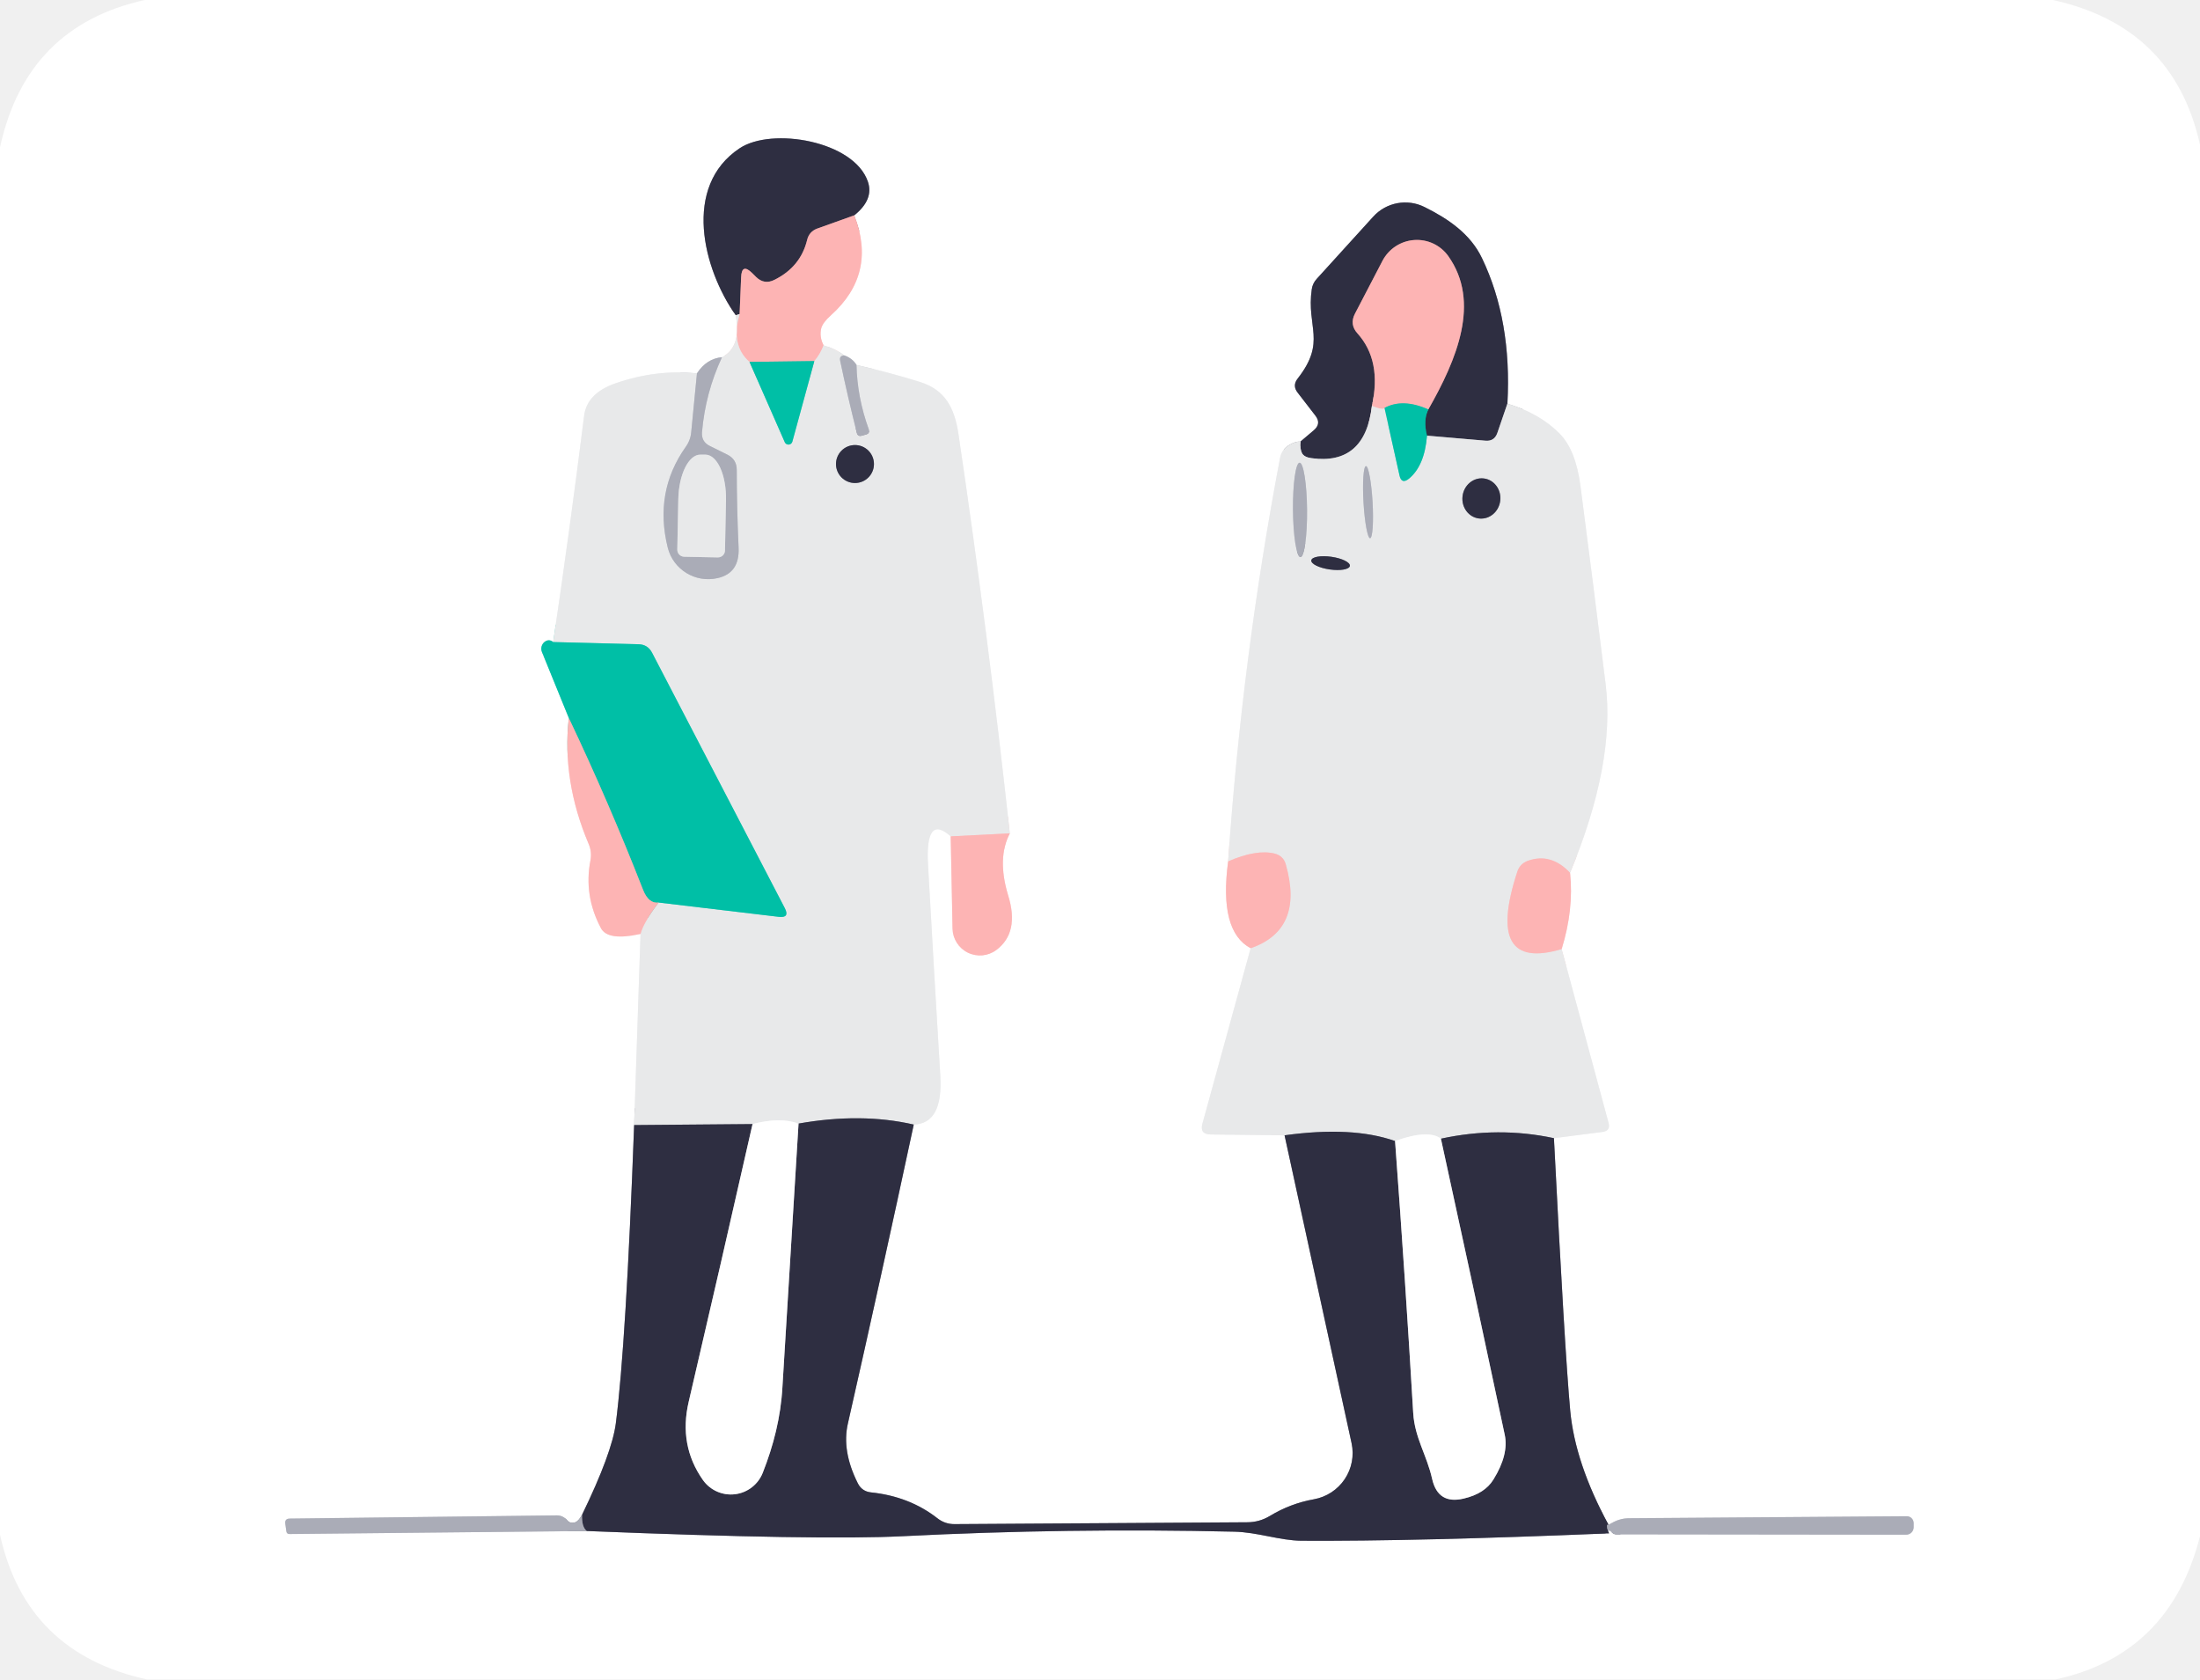
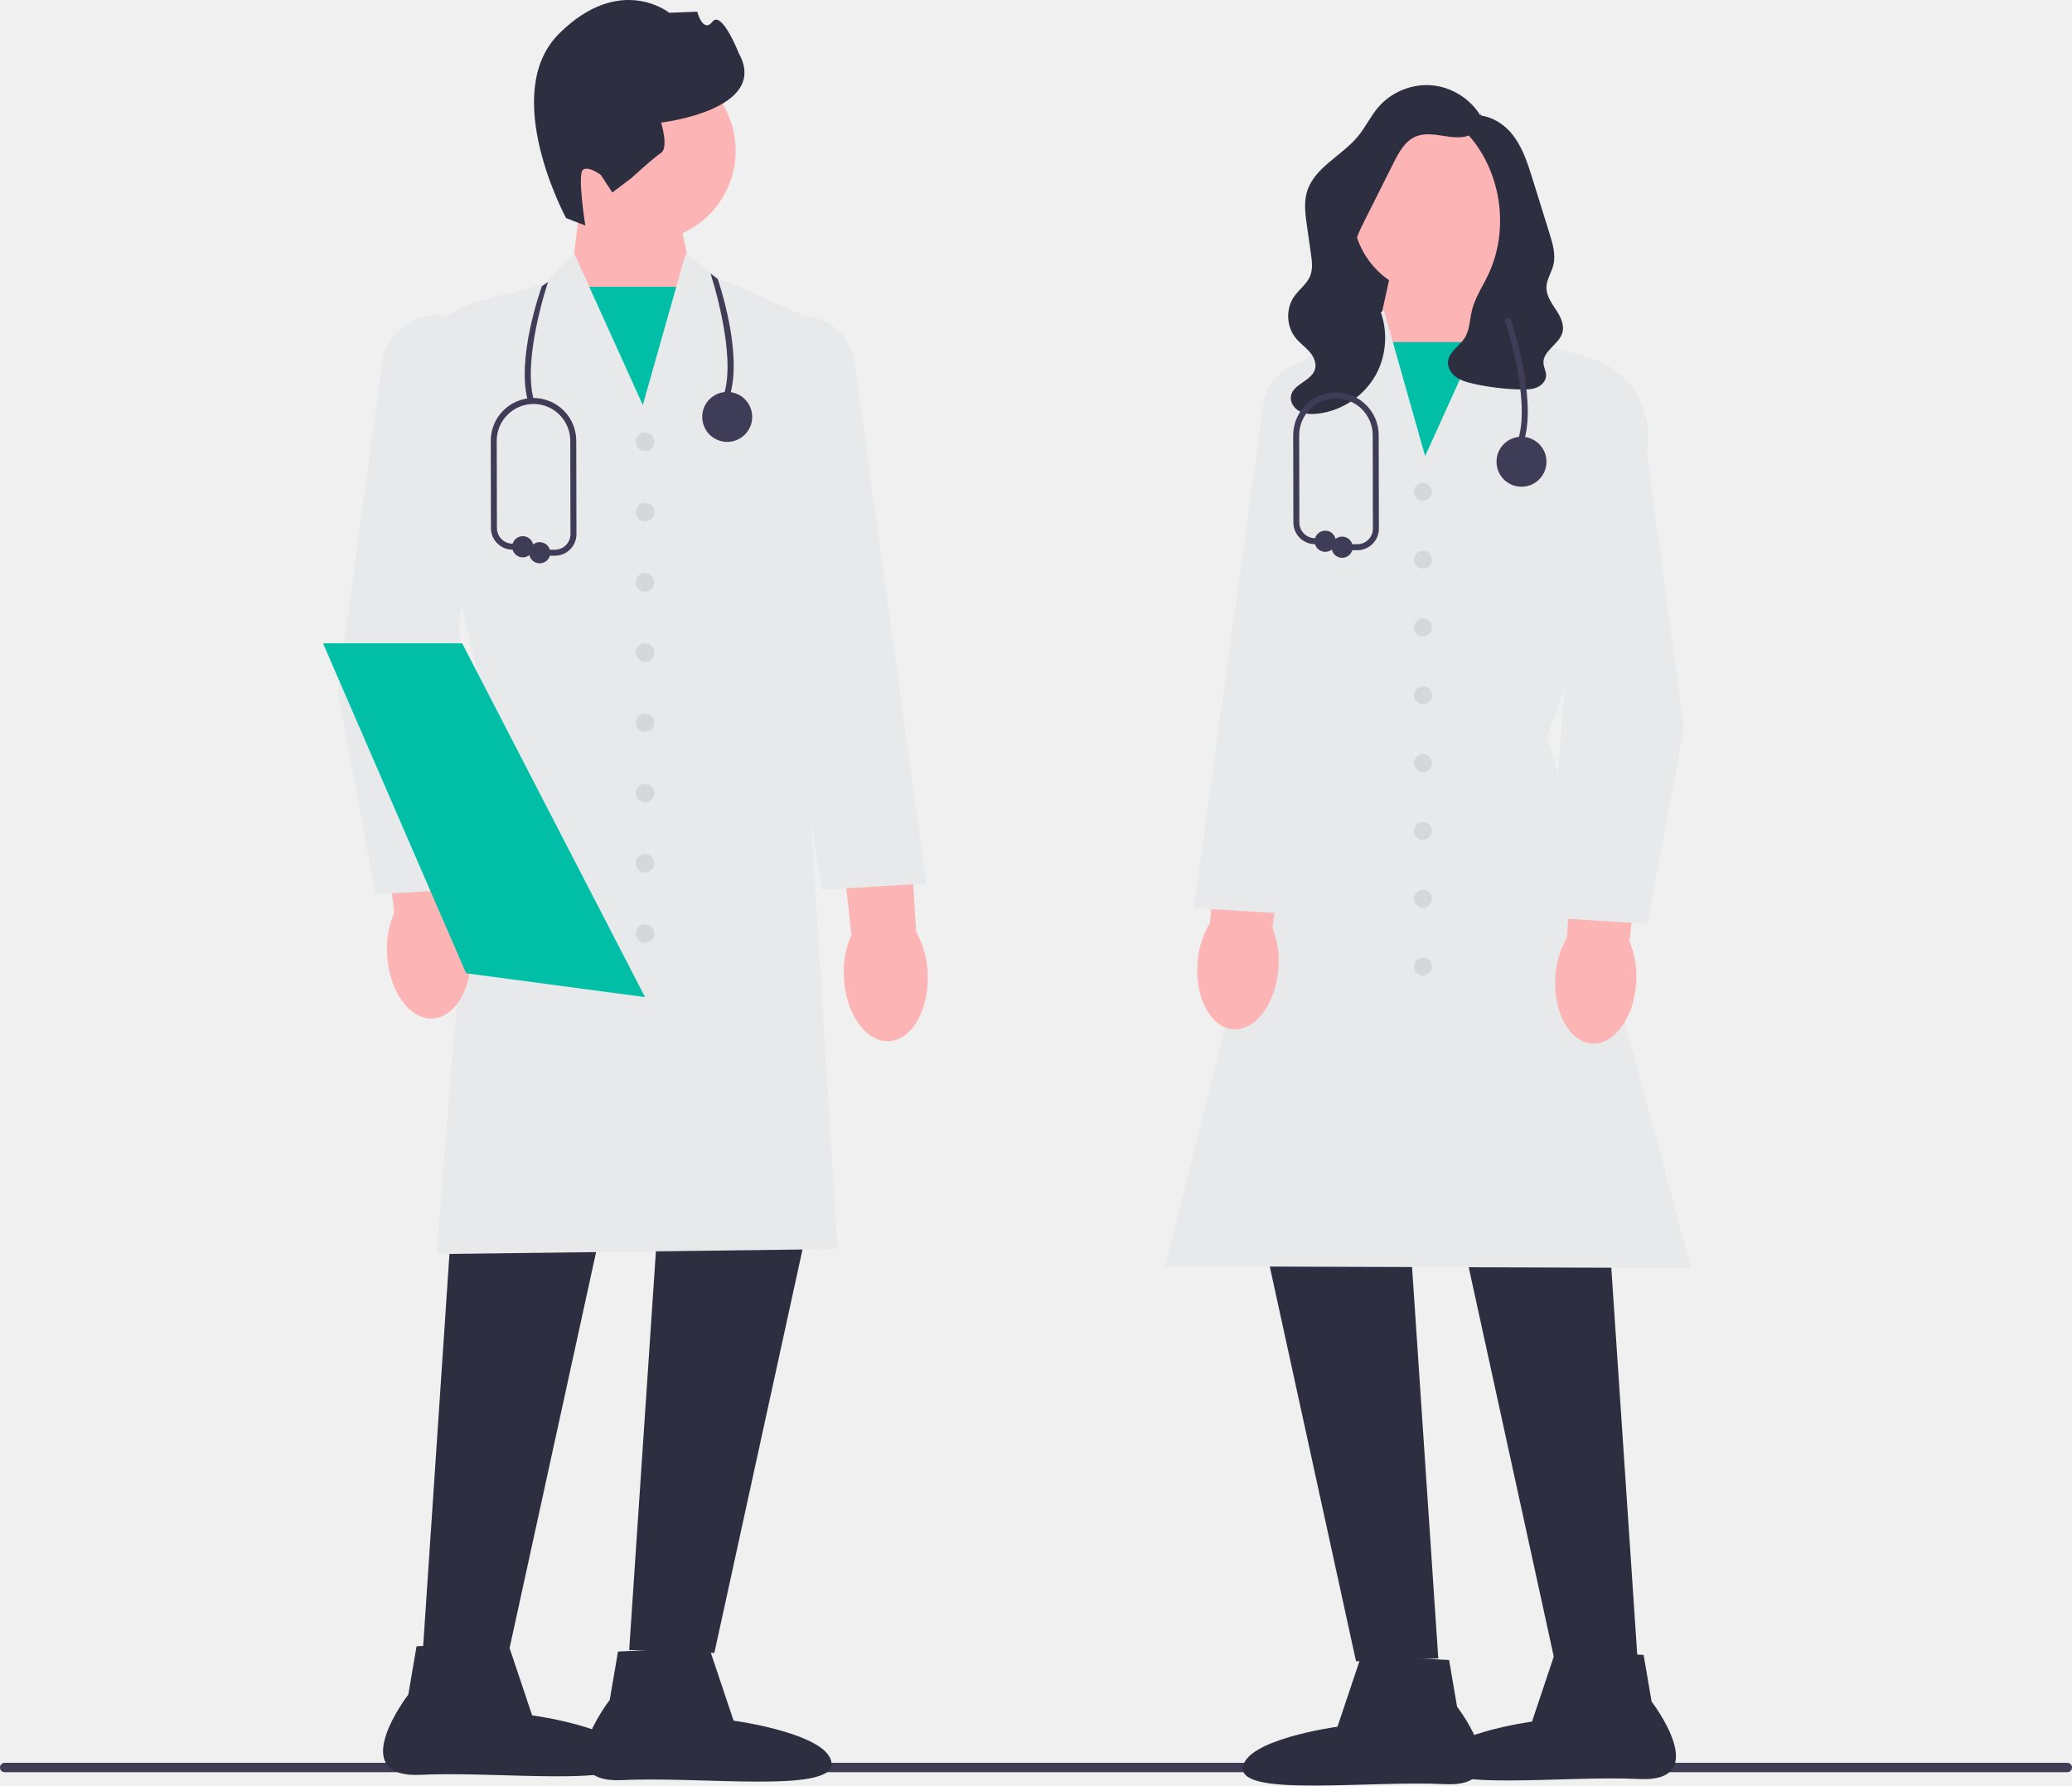
- <svg xmlns="http://www.w3.org/2000/svg" version="1.1" viewBox="0.00 0.00 131.00 100.00">
-   <g stroke-width="2.00" fill="none" stroke-linecap="butt">
-     <path stroke="#f4f4f5" vector-effect="non-scaling-stroke" d="   M 43.81 18.77   Q 44.17 20.66 42.99 21.27" />
-     <path stroke="#d5d6db" vector-effect="non-scaling-stroke" d="   M 42.99 21.27   Q 42.08 21.35 41.50 22.23" />
-     <path stroke="#f4f4f5" vector-effect="non-scaling-stroke" d="   M 41.50 22.23   Q 39.10 21.98 36.66 22.82   Q 34.95 23.41 34.78 24.76   Q 33.95 31.40 32.94 38.23" />
-     <path stroke="#80dfd3" vector-effect="non-scaling-stroke" d="   M 32.94 38.23   Q 32.70 38.03 32.44 38.21   A 0.52 0.52 0.0 0 0 32.27 38.82   L 33.87 42.75" />
-     <path stroke="#fedada" vector-effect="non-scaling-stroke" d="   M 33.87 42.75   Q 33.45 46.49 35.06 50.27   Q 35.25 50.73 35.16 51.22   Q 34.75 53.32 35.78 55.26   Q 36.19 56.04 38.14 55.61" />
-     <path stroke="#f4f4f5" vector-effect="non-scaling-stroke" d="   M 38.14 55.61   L 37.76 66.99" />
-     <path stroke="#9797a0" vector-effect="non-scaling-stroke" d="   M 37.76 66.99   Q 37.28 80.01 36.67 84.75   Q 36.44 86.52 34.66 90.19" />
-     <path stroke="#d5d6db" vector-effect="non-scaling-stroke" d="   M 34.66 90.19   Q 34.45 90.57 34.26 90.64   Q 33.96 90.75 33.76 90.51   Q 33.52 90.23 33.16 90.23   L 17.26 90.42   Q 16.94 90.42 16.99 90.74   L 17.05 91.17   Q 17.07 91.34 17.24 91.34   L 34.94 91.16" />
-     <path stroke="#9797a0" vector-effect="non-scaling-stroke" d="   M 34.94 91.16   Q 48.80 91.72 53.75 91.47   Q 63.61 90.97 73.49 91.20   C 74.88 91.23 76.21 91.73 77.50 91.74   Q 84.28 91.78 95.81 91.30" />
-     <path stroke="#d5d6db" vector-effect="non-scaling-stroke" d="   M 95.81 91.30   Q 95.73 90.98 96.00 91.26   Q 96.10 91.36 96.24 91.36   L 113.50 91.38   A 0.45 0.44 0.0 0 0 113.95 90.94   L 113.95 90.69   A 0.41 0.41 0.0 0 0 113.54 90.28   L 96.95 90.40   A 1.94 1.88 30.3 0 0 96.14 90.60   L 95.78 90.79" />
-     <path stroke="#9797a0" vector-effect="non-scaling-stroke" d="   M 95.78 90.79   Q 93.79 87.11 93.50 84.00   Q 93.17 80.41 92.53 67.77" />
-     <path stroke="#f4f4f5" vector-effect="non-scaling-stroke" d="   M 92.53 67.77   L 95.41 67.40   Q 95.92 67.34 95.78 66.85   L 92.99 56.51" />
-     <path stroke="#fedada" vector-effect="non-scaling-stroke" d="   M 92.99 56.51   Q 93.72 54.15 93.49 51.97" />
-     <path stroke="#f4f4f5" vector-effect="non-scaling-stroke" d="   M 93.49 51.97   Q 96.19 45.45 95.61 40.75   Q 94.88 34.84 94.11 28.94   Q 93.83 26.79 92.87 25.82   Q 91.70 24.63 89.76 24.03" />
-     <path stroke="#9797a0" vector-effect="non-scaling-stroke" d="   M 89.76 24.03   Q 90.03 19.09 88.25 15.38   C 87.56 13.92 86.22 13.02 84.83 12.33   A 2.57 2.57 0.0 0 0 81.77 12.90   L 78.40 16.61   A 1.14 1.14 0.0 0 0 78.11 17.22   C 77.78 19.49 79.00 20.33 77.27 22.54   Q 76.94 22.96 77.27 23.38   L 78.32 24.74   Q 78.70 25.22 78.23 25.62   L 77.45 26.28" />
-     <path stroke="#f4f4f5" vector-effect="non-scaling-stroke" d="   M 77.45 26.28   Q 77.10 26.29 76.76 26.50   Q 76.32 26.76 76.22 27.27   Q 73.96 39.18 73.13 51.29" />
-     <path stroke="#fedada" vector-effect="non-scaling-stroke" d="   M 73.13 51.29   Q 72.57 55.45 74.47 56.46" />
-     <path stroke="#f4f4f5" vector-effect="non-scaling-stroke" d="   M 74.47 56.46   L 71.60 66.90   Q 71.42 67.54 72.09 67.55   L 76.49 67.60" />
-     <path stroke="#9797a0" vector-effect="non-scaling-stroke" d="   M 76.49 67.60   L 80.48 85.93   A 2.80 2.79 -11.2 0 1 78.24 89.27   Q 76.84 89.52 75.62 90.26   Q 74.99 90.64 74.26 90.64   L 56.83 90.75   Q 56.27 90.75 55.83 90.41   Q 54.16 89.10 51.86 88.86   Q 51.32 88.80 51.08 88.32   Q 50.11 86.39 50.49 84.75   Q 52.41 76.29 54.41 66.96" />
-     <path stroke="#f4f4f5" vector-effect="non-scaling-stroke" d="   M 54.41 66.96   Q 56.17 66.90 55.99 64.03   Q 55.61 57.76 55.26 51.49   Q 55.09 48.44 56.61 49.80" />
-     <path stroke="#fedada" vector-effect="non-scaling-stroke" d="   M 56.61 49.80   L 56.72 55.30   A 1.63 1.63 0.0 0 0 59.32 56.57   Q 60.72 55.53 60.03 53.31   Q 59.36 51.10 60.13 49.62" />
-     <path stroke="#f4f4f5" vector-effect="non-scaling-stroke" d="   M 60.13 49.62   Q 58.84 37.77 57.07 25.83   C 56.83 24.26 56.27 23.21 54.77 22.74   Q 52.98 22.18 51.00 21.73" />
-     <path stroke="#d5d6db" vector-effect="non-scaling-stroke" d="   M 51.00 21.73   Q 50.76 21.33 50.27 21.16" />
-     <path stroke="#f4f4f5" vector-effect="non-scaling-stroke" d="   M 50.27 21.16   Q 49.75 20.77 49.04 20.56" />
-     <path stroke="#fedada" vector-effect="non-scaling-stroke" d="   M 49.04 20.56   Q 48.78 20.05 48.90 19.55   Q 48.99 19.21 49.47 18.78   Q 52.23 16.31 50.87 12.82" />
-     <path stroke="#9797a0" vector-effect="non-scaling-stroke" d="   M 50.87 12.82   Q 52.04 11.88 51.68 10.82   C 50.86 8.39 45.96 7.55 44.04 8.83   C 40.62 11.10 41.86 16.02 43.81 18.77" />
-     <path stroke="#96717b" vector-effect="non-scaling-stroke" d="   M 50.87 12.82   L 48.66 13.61   Q 48.18 13.79 48.06 14.29   Q 47.67 15.89 46.12 16.66   Q 45.51 16.97 45.02 16.49   L 44.79 16.26   Q 44.16 15.64 44.13 16.52   L 44.04 18.70" />
-     <path stroke="#8b8c96" vector-effect="non-scaling-stroke" d="   M 44.04 18.70   Q 43.93 18.73 43.81 18.77" />
-     <path stroke="#74d4c8" vector-effect="non-scaling-stroke" d="   M 44.63 21.55   L 46.73 26.33   A 0.24 0.24 0.0 0 0 47.18 26.30   L 48.49 21.50" />
-     <path stroke="#c9cbd1" vector-effect="non-scaling-stroke" d="   M 50.27 21.16   Q 49.96 21.18 50.03 21.49   Q 50.47 23.59 51.02 25.77   Q 51.08 26.01 51.32 25.94   L 51.57 25.87   Q 51.81 25.80 51.73 25.56   Q 51.04 23.65 51.00 21.73" />
-     <path stroke="#f3cfcf" vector-effect="non-scaling-stroke" d="   M 60.13 49.62   L 56.61 49.80" />
-     <path stroke="#8b8c96" vector-effect="non-scaling-stroke" d="   M 54.41 66.96   Q 51.28 66.24 47.55 66.90" />
-     <path stroke="#f4f4f5" vector-effect="non-scaling-stroke" d="   M 47.55 66.90   Q 46.44 66.50 44.81 66.93" />
-     <path stroke="#8b8c96" vector-effect="non-scaling-stroke" d="   M 44.81 66.93   L 37.76 66.99" />
-     <path stroke="#f3cfcf" vector-effect="non-scaling-stroke" d="   M 38.14 55.61   Q 38.31 54.93 39.22 53.74" />
-     <path stroke="#74d4c8" vector-effect="non-scaling-stroke" d="   M 39.22 53.74   L 46.37 54.59   Q 47.04 54.67 46.73 54.07   L 38.83 38.87   Q 38.57 38.37 38.02 38.36   L 32.94 38.23" />
-     <path stroke="#c9cbd1" vector-effect="non-scaling-stroke" d="   M 41.50 22.23   L 41.16 25.72   Q 41.12 26.21 40.83 26.61   Q 38.94 29.28 39.76 32.60   A 2.49 2.48 -13.6 0 0 42.74 34.42   Q 44.05 34.12 43.98 32.61   Q 43.87 30.19 43.87 27.98   Q 43.87 27.35 43.31 27.07   L 42.26 26.55   Q 41.76 26.30 41.80 25.74   Q 42.00 23.40 42.99 21.27" />
-     <path stroke="#f3cfcf" vector-effect="non-scaling-stroke" d="   M 49.04 20.56   Q 48.85 21.08 48.49 21.50" />
-     <path stroke="#7fbaad" vector-effect="non-scaling-stroke" d="   M 48.49 21.50   L 44.63 21.55" />
-     <path stroke="#f3cfcf" vector-effect="non-scaling-stroke" d="   M 44.63 21.55   Q 43.50 20.58 44.04 18.70" />
-     <path stroke="#7fbaad" vector-effect="non-scaling-stroke" d="   M 39.22 53.74   Q 38.62 53.82 38.29 52.98   Q 36.27 47.81 33.87 42.75" />
-     <path stroke="#9797a0" vector-effect="non-scaling-stroke" d="   M 83.07 67.94   Q 83.69 76.32 84.15 84.13   C 84.24 85.62 84.96 86.63 85.28 88.07   Q 85.63 89.59 87.15 89.23   Q 88.41 88.94 88.93 88.09   Q 89.85 86.60 89.60 85.43   Q 87.72 76.56 85.80 67.80" />
-     <path stroke="#6c6d7c" vector-effect="non-scaling-stroke" d="   M 95.78 90.79   Q 95.58 90.72 95.81 91.30" />
-     <path stroke="#6c6d7c" vector-effect="non-scaling-stroke" d="   M 34.94 91.16   Q 34.63 90.92 34.66 90.19" />
-     <path stroke="#9797a0" vector-effect="non-scaling-stroke" d="   M 44.81 66.93   Q 42.91 75.32 41.01 83.46   Q 40.40 86.06 41.86 88.13   A 2.04 2.04 0.0 0 0 45.42 87.69   C 46.06 86.07 46.49 84.38 46.59 82.59   Q 47.07 74.81 47.55 66.90" />
-     <path stroke="#f3cfcf" vector-effect="non-scaling-stroke" d="   M 93.49 51.97   Q 92.36 50.77 90.99 51.25   Q 90.51 51.42 90.35 51.90   Q 88.39 57.88 92.99 56.51" />
-     <path stroke="#8b8c96" vector-effect="non-scaling-stroke" d="   M 92.53 67.77   Q 89.22 67.06 85.80 67.80" />
-     <path stroke="#f4f4f5" vector-effect="non-scaling-stroke" d="   M 85.80 67.80   Q 85.05 67.23 83.07 67.94" />
-     <path stroke="#8b8c96" vector-effect="non-scaling-stroke" d="   M 83.07 67.94   Q 80.51 67.04 76.49 67.60" />
-     <path stroke="#f3cfcf" vector-effect="non-scaling-stroke" d="   M 74.47 56.46   Q 77.67 55.35 76.56 51.46   Q 76.42 50.97 75.92 50.83   Q 74.83 50.55 73.13 51.29" />
-     <path stroke="#74d4c8" vector-effect="non-scaling-stroke" d="   M 82.44 24.29   L 83.33 28.29   Q 83.45 28.87 83.91 28.49   Q 84.83 27.72 84.97 25.94" />
-     <path stroke="#8b8c96" vector-effect="non-scaling-stroke" d="   M 89.76 24.03   L 89.16 25.78   Q 88.98 26.29 88.45 26.24   L 84.97 25.94" />
-     <path stroke="#177774" vector-effect="non-scaling-stroke" d="   M 84.97 25.94   Q 84.74 25.01 85.05 24.38" />
-     <path stroke="#96717b" vector-effect="non-scaling-stroke" d="   M 85.05 24.38   C 86.75 21.40 88.18 17.99 86.24 15.25   A 2.31 2.30 -49.0 0 0 82.32 15.53   L 80.68 18.68   Q 80.35 19.32 80.83 19.85   Q 82.29 21.47 81.69 24.17" />
-     <path stroke="#8b8c96" vector-effect="non-scaling-stroke" d="   M 81.69 24.17   Q 81.28 27.72 78.07 27.28   Q 77.66 27.22 77.53 26.99   Q 77.39 26.72 77.45 26.28" />
-     <path stroke="#7fbaad" vector-effect="non-scaling-stroke" d="   M 85.05 24.38   Q 83.53 23.70 82.44 24.29" />
-     <path stroke="#f3cfcf" vector-effect="non-scaling-stroke" d="   M 82.44 24.29   Q 82.38 24.44 81.69 24.17" />
-     <path stroke="#8b8c96" vector-effect="non-scaling-stroke" d="   M 52.04 27.63   A 1.13 1.13 0.0 0 0 50.91 26.50   A 1.13 1.13 0.0 0 0 49.78 27.63   A 1.13 1.13 0.0 0 0 50.91 28.76   A 1.13 1.13 0.0 0 0 52.04 27.63" />
-     <path stroke="#c9cbd1" vector-effect="non-scaling-stroke" d="   M 40.74 33.15   L 42.74 33.19   A 0.42 0.42 0.0 0 0 43.17 32.78   L 43.23 29.78   A 2.68 1.27 -88.9 0 0 42.01 27.07   L 41.71 27.07   A 2.68 1.27 -88.9 0 0 40.39 29.72   L 40.33 32.72   A 0.42 0.42 0.0 0 0 40.74 33.15" />
-     <path stroke="#c9cbd1" vector-effect="non-scaling-stroke" d="   M 77.434 33.17   A 2.81 0.42 89.5 0 0 77.83 30.356   A 2.81 0.42 89.5 0 0 77.385 27.55   A 2.81 0.42 89.5 0 0 76.99 30.364   A 2.81 0.42 89.5 0 0 77.434 33.17" />
-     <path stroke="#c9cbd1" vector-effect="non-scaling-stroke" d="   M 81.584 32.046   A 2.15 0.27 86.7 0 0 81.73 29.884   A 2.15 0.27 86.7 0 0 81.336 27.754   A 2.15 0.27 86.7 0 0 81.19 29.916   A 2.15 0.27 86.7 0 0 81.584 32.046" />
-     <path stroke="#8b8c96" vector-effect="non-scaling-stroke" d="   M 88.072 30.872   A 1.20 1.13 96.6 0 0 89.332 29.81   A 1.20 1.13 96.6 0 0 88.348 28.488   A 1.20 1.13 96.6 0 0 87.088 29.55   A 1.20 1.13 96.6 0 0 88.072 30.872" />
-     <path stroke="#8b8c96" vector-effect="non-scaling-stroke" d="   M 80.378 33.695   A 1.16 0.38 8.2 0 0 79.284 33.154   A 1.16 0.38 8.2 0 0 78.082 33.365   A 1.16 0.38 8.2 0 0 79.176 33.906   A 1.16 0.38 8.2 0 0 80.378 33.695" />
+ <svg xmlns="http://www.w3.org/2000/svg" width="692.68" height="596.951" viewBox="0 0 692.68 596.951">
+   <path d="m0,590.905c0,.871.7,1.571,1.571,1.571h689.538c.871,0,1.571-.7,1.571-1.571,0-.871-.7-1.571-1.571-1.571H1.571c-.871,0-1.571.7-1.571,1.571Z" fill="#3f3c57" />
+   <g>
+     <polygon points="224.976 63.441 232.475 97.658 216.525 145.285 190.829 94.114 194.394 64.427 224.976 63.441" fill="#fdb4b4" />
+     <rect x="189.5" y="95.886" width="44.368" height="53.608" fill="#00bfa6" />
+     <circle cx="215.623" cy="50.376" r="30.3" fill="#fdb4b4" />
+     <path d="m189.248,72.908s-22.586-41.712-2.222-61.786c20.364-20.073,36.711-6.846,36.711-6.846l9.335-.377s1.947,7.346,5.086,3.369,8.812,10.506,8.812,10.506c10.529,18.962-25.971,23.21-25.971,23.21,0,0,2.636,8.396-.043,10.154s-9.837,8.373-9.837,8.373l-6.407,4.839-3.807-5.801s-3.977-3.139-5.986-1.821.755,18.67.755,18.67l-6.426-2.49 0-0s0,0,0,0Z" fill="#2e2e41" />
+     <polygon points="152.898 379.779 141.314 552.583 169.792 553.548 207.442 381.227 152.898 379.779" fill="#2e2e41" />
+     <polygon points="221.923 378.814 210.339 551.617 238.817 552.583 276.467 380.262 221.923 378.814" fill="#2e2e41" />
+     <path d="m145.922,419.26l15.161-188.208-23.25-98.004c-2.004-14.568,7.175-28.353,21.342-32.112l22.75-6.036,10.069-10.07,22.903,50.578,14.304-50.54,11.156,8.113,33.086,14.597-.015.342-5.307,118.388,11.847,191.274-.525.007-133.521,1.669v-0Z" fill="#e8e9ea" />
+     <path d="m236.989,550.619l8.246,24.617s32.261,4.386,32.763,14.374-43.844,4.206-69.811,5.511-4.352-26.815-4.352-26.815l2.767-16.159,30.387-1.527h0v-0Z" fill="#2e2e41" />
+     <path d="m169.646,548.847l8.246,24.617s32.261,4.386,32.763,14.374-43.844,4.206-69.811,5.511-4.352-26.815-4.352-26.815l2.767-16.159,30.387-1.527h-0Z" fill="#2e2e41" />
+     <path id="uuid-2a99fb06-c611-4846-a9cf-67468c4aeefc-500" d="m129.415,319.305c-.35-4.854.468-9.72,2.386-14.193l-6.154-50.486,24.108-2.226,3.646,51.452c2.423,4.218,3.8,8.956,4.017,13.816.709,12.156-4.985,22.373-12.719,22.824s-14.577-9.034-15.284-21.186h0l-0-0.0 0-0Z" fill="#fdb4b4" />
+     <path id="uuid-a83e19fb-8297-4073-aac4-48fd1880d45d-501" d="m282.111,326.715c-.297-4.857.574-9.715,2.54-14.166l-5.604-50.55,24.131-1.963,3.085,51.488c2.377,4.245,3.702,8.997,3.866,13.859.576,12.164-5.229,22.317-12.967,22.684s-14.478-9.193-15.052-21.352h0l-0-0v-0Z" fill="#fdb4b4" />
+     <path d="m125.547,299.058l-.082-.436-12.564-67.415,14.846-109.777c1.325-9.801,10.076-16.861,19.945-16.072,5.154.413,9.778,2.857,13.021,6.884,3.243,4.027,4.646,9.066,3.951,14.189l-11.174,82.332,7.035,88.062s-34.979,2.233-34.979,2.233Z" fill="#e8e9ea" />
+     <path d="m274.665,297.476l-25.261-168.621c-1.313-4.944-.544-10.119,2.175-14.516s7.006-7.395,12.069-8.442c9.687-2.003,19.252,3.918,21.781,13.479l24.268,175.983-35.032,2.118v-0Z" fill="#e8e9ea" />
+     <circle cx="215.639" cy="147.722" r="3.101" fill="#d6d7d8" />
+     <circle cx="215.639" cy="171.203" r="3.101" fill="#d6d7d8" />
+     <circle cx="215.639" cy="194.684" r="3.101" fill="#d6d7d8" />
+     <circle cx="215.639" cy="218.165" r="3.101" fill="#d6d7d8" />
+     <circle cx="215.639" cy="241.647" r="3.101" fill="#d6d7d8" />
+     <circle cx="215.639" cy="265.128" r="3.101" fill="#d6d7d8" />
+     <circle cx="215.639" cy="288.609" r="3.101" fill="#d6d7d8" />
+     <circle cx="215.639" cy="312.09" r="3.101" fill="#d6d7d8" />
+     <polygon points="215.643 333.356 156.963 325.536 155.833 325.386 125.843 256.236 107.983 215.066 154.503 215.066 215.643 333.356" fill="#00bfa6" />
  </g>
-   <path fill="#ffffff" d="   M 8.62 0.00   L 122.24 0.00   Q 129.44 1.59 131.00 8.62   L 131.00 91.47   Q 129.20 98.53 122.39 100.00   L 8.76 100.00   Q 1.55 98.42 0.00 91.38   L 0.00 8.77   Q 1.57 1.56 8.62 0.00   Z   M 43.81 18.77   Q 44.17 20.66 42.99 21.27   Q 42.08 21.35 41.50 22.23   Q 39.10 21.98 36.66 22.82   Q 34.95 23.41 34.78 24.76   Q 33.95 31.40 32.94 38.23   Q 32.70 38.03 32.44 38.21   A 0.52 0.52 0.0 0 0 32.27 38.82   L 33.87 42.75   Q 33.45 46.49 35.06 50.27   Q 35.25 50.73 35.16 51.22   Q 34.75 53.32 35.78 55.26   Q 36.19 56.04 38.14 55.61   L 37.76 66.99   Q 37.28 80.01 36.67 84.75   Q 36.44 86.52 34.66 90.19   Q 34.45 90.57 34.26 90.64   Q 33.96 90.75 33.76 90.51   Q 33.52 90.23 33.16 90.23   L 17.26 90.42   Q 16.94 90.42 16.99 90.74   L 17.05 91.17   Q 17.07 91.34 17.24 91.34   L 34.94 91.16   Q 48.80 91.72 53.75 91.47   Q 63.61 90.97 73.49 91.20   C 74.88 91.23 76.21 91.73 77.50 91.74   Q 84.28 91.78 95.81 91.30   Q 95.73 90.98 96.00 91.26   Q 96.10 91.36 96.24 91.36   L 113.50 91.38   A 0.45 0.44 0.0 0 0 113.95 90.94   L 113.95 90.69   A 0.41 0.41 0.0 0 0 113.54 90.28   L 96.95 90.40   A 1.94 1.88 30.3 0 0 96.14 90.60   L 95.78 90.79   Q 93.79 87.11 93.50 84.00   Q 93.17 80.41 92.53 67.77   L 95.41 67.40   Q 95.92 67.34 95.78 66.85   L 92.99 56.51   Q 93.72 54.15 93.49 51.97   Q 96.19 45.45 95.61 40.75   Q 94.88 34.84 94.11 28.94   Q 93.83 26.79 92.87 25.82   Q 91.70 24.63 89.76 24.03   Q 90.03 19.09 88.25 15.38   C 87.56 13.92 86.22 13.02 84.83 12.33   A 2.57 2.57 0.0 0 0 81.77 12.90   L 78.40 16.61   A 1.14 1.14 0.0 0 0 78.11 17.22   C 77.78 19.49 79.00 20.33 77.27 22.54   Q 76.94 22.96 77.27 23.38   L 78.32 24.74   Q 78.70 25.22 78.23 25.62   L 77.45 26.28   Q 77.10 26.29 76.76 26.50   Q 76.32 26.76 76.22 27.27   Q 73.96 39.18 73.13 51.29   Q 72.57 55.45 74.47 56.46   L 71.60 66.90   Q 71.42 67.54 72.09 67.55   L 76.49 67.60   L 80.48 85.93   A 2.80 2.79 -11.2 0 1 78.24 89.27   Q 76.84 89.52 75.62 90.26   Q 74.99 90.64 74.26 90.64   L 56.83 90.75   Q 56.27 90.75 55.83 90.41   Q 54.16 89.10 51.86 88.86   Q 51.32 88.80 51.08 88.32   Q 50.11 86.39 50.49 84.75   Q 52.41 76.29 54.41 66.96   Q 56.17 66.90 55.99 64.03   Q 55.61 57.76 55.26 51.49   Q 55.09 48.44 56.61 49.80   L 56.72 55.30   A 1.63 1.63 0.0 0 0 59.32 56.57   Q 60.72 55.53 60.03 53.31   Q 59.36 51.10 60.13 49.62   Q 58.84 37.77 57.07 25.83   C 56.83 24.26 56.27 23.21 54.77 22.74   Q 52.98 22.18 51.00 21.73   Q 50.76 21.33 50.27 21.16   Q 49.75 20.77 49.04 20.56   Q 48.78 20.05 48.90 19.55   Q 48.99 19.21 49.47 18.78   Q 52.23 16.31 50.87 12.82   Q 52.04 11.88 51.68 10.82   C 50.86 8.39 45.96 7.55 44.04 8.83   C 40.62 11.10 41.86 16.02 43.81 18.77   Z" />
-   <path fill="#2e2e41" d="   M 50.87 12.82   L 48.66 13.61   Q 48.18 13.79 48.06 14.29   Q 47.67 15.89 46.12 16.66   Q 45.51 16.97 45.02 16.49   L 44.79 16.26   Q 44.16 15.64 44.13 16.52   L 44.04 18.70   Q 43.93 18.73 43.81 18.77   C 41.86 16.02 40.62 11.10 44.04 8.83   C 45.96 7.55 50.86 8.39 51.68 10.82   Q 52.04 11.88 50.87 12.82   Z" />
-   <path fill="#2e2e41" d="   M 89.76 24.03   L 89.16 25.78   Q 88.98 26.29 88.45 26.24   L 84.97 25.94   Q 84.74 25.01 85.05 24.38   C 86.75 21.40 88.18 17.99 86.24 15.25   A 2.31 2.30 -49.0 0 0 82.32 15.53   L 80.68 18.68   Q 80.35 19.32 80.83 19.85   Q 82.29 21.47 81.69 24.17   Q 81.28 27.72 78.07 27.28   Q 77.66 27.22 77.53 26.99   Q 77.39 26.72 77.45 26.28   L 78.23 25.62   Q 78.70 25.22 78.32 24.74   L 77.27 23.38   Q 76.94 22.96 77.27 22.54   C 79.00 20.33 77.78 19.49 78.11 17.22   A 1.14 1.14 0.0 0 1 78.40 16.61   L 81.77 12.90   A 2.57 2.57 0.0 0 1 84.83 12.33   C 86.22 13.02 87.56 13.92 88.25 15.38   Q 90.03 19.09 89.76 24.03   Z" />
-   <path fill="#fdb4b4" d="   M 50.87 12.82   Q 52.23 16.31 49.47 18.78   Q 48.99 19.21 48.90 19.55   Q 48.78 20.05 49.04 20.56   Q 48.85 21.08 48.49 21.50   L 44.63 21.55   Q 43.50 20.58 44.04 18.70   L 44.13 16.52   Q 44.16 15.64 44.79 16.26   L 45.02 16.49   Q 45.51 16.97 46.12 16.66   Q 47.67 15.89 48.06 14.29   Q 48.18 13.79 48.66 13.61   L 50.87 12.82   Z" />
-   <path fill="#fdb4b4" d="   M 85.05 24.38   Q 83.53 23.70 82.44 24.29   Q 82.38 24.44 81.69 24.17   Q 82.29 21.47 80.83 19.85   Q 80.35 19.32 80.68 18.68   L 82.32 15.53   A 2.31 2.30 -49.0 0 1 86.24 15.25   C 88.18 17.99 86.75 21.40 85.05 24.38   Z" />
-   <path fill="#e8e9ea" d="   M 43.81 18.77   Q 43.93 18.73 44.04 18.70   Q 43.50 20.58 44.63 21.55   L 46.73 26.33   A 0.24 0.24 0.0 0 0 47.18 26.30   L 48.49 21.50   Q 48.85 21.08 49.04 20.56   Q 49.75 20.77 50.27 21.16   Q 49.96 21.18 50.03 21.49   Q 50.47 23.59 51.02 25.77   Q 51.08 26.01 51.32 25.94   L 51.57 25.87   Q 51.81 25.80 51.73 25.56   Q 51.04 23.65 51.00 21.73   Q 52.98 22.18 54.77 22.74   C 56.27 23.21 56.83 24.26 57.07 25.83   Q 58.84 37.77 60.13 49.62   L 56.61 49.80   Q 55.09 48.44 55.26 51.49   Q 55.61 57.76 55.99 64.03   Q 56.17 66.90 54.41 66.96   Q 51.28 66.24 47.55 66.90   Q 46.44 66.50 44.81 66.93   L 37.76 66.99   L 38.14 55.61   Q 38.31 54.93 39.22 53.74   L 46.37 54.59   Q 47.04 54.67 46.73 54.07   L 38.83 38.87   Q 38.57 38.37 38.02 38.36   L 32.94 38.23   Q 33.95 31.40 34.78 24.76   Q 34.95 23.41 36.66 22.82   Q 39.10 21.98 41.50 22.23   L 41.16 25.72   Q 41.12 26.21 40.83 26.61   Q 38.94 29.28 39.76 32.60   A 2.49 2.48 -13.6 0 0 42.74 34.42   Q 44.05 34.12 43.98 32.61   Q 43.87 30.19 43.87 27.98   Q 43.87 27.35 43.31 27.07   L 42.26 26.55   Q 41.76 26.30 41.80 25.74   Q 42.00 23.40 42.99 21.27   Q 44.17 20.66 43.81 18.77   Z   M 52.04 27.63   A 1.13 1.13 0.0 0 0 50.91 26.50   A 1.13 1.13 0.0 0 0 49.78 27.63   A 1.13 1.13 0.0 0 0 50.91 28.76   A 1.13 1.13 0.0 0 0 52.04 27.63   Z" />
-   <path fill="#aaacb7" d="   M 42.99 21.27   Q 42.00 23.40 41.80 25.74   Q 41.76 26.30 42.26 26.55   L 43.31 27.07   Q 43.87 27.35 43.87 27.98   Q 43.87 30.19 43.98 32.61   Q 44.05 34.12 42.74 34.42   A 2.49 2.48 -13.6 0 1 39.76 32.60   Q 38.94 29.28 40.83 26.61   Q 41.12 26.21 41.16 25.72   L 41.50 22.23   Q 42.08 21.35 42.99 21.27   Z   M 40.74 33.15   L 42.74 33.19   A 0.42 0.42 0.0 0 0 43.17 32.78   L 43.23 29.78   A 2.68 1.27 -88.9 0 0 42.01 27.07   L 41.71 27.07   A 2.68 1.27 -88.9 0 0 40.39 29.72   L 40.33 32.72   A 0.42 0.42 0.0 0 0 40.74 33.15   Z" />
-   <path fill="#aaacb7" d="   M 50.27 21.16   Q 50.76 21.33 51.00 21.73   Q 51.04 23.65 51.73 25.56   Q 51.81 25.80 51.57 25.87   L 51.32 25.94   Q 51.08 26.01 51.02 25.77   Q 50.47 23.59 50.03 21.49   Q 49.96 21.18 50.27 21.16   Z" />
-   <path fill="#00bfa6" d="   M 44.63 21.55   L 48.49 21.50   L 47.18 26.30   A 0.24 0.24 0.0 0 1 46.73 26.33   L 44.63 21.55   Z" />
-   <path fill="#e8e9ea" d="   M 89.76 24.03   Q 91.70 24.63 92.87 25.82   Q 93.83 26.79 94.11 28.94   Q 94.88 34.84 95.61 40.75   Q 96.19 45.45 93.49 51.97   Q 92.36 50.77 90.99 51.25   Q 90.51 51.42 90.35 51.90   Q 88.39 57.88 92.99 56.51   L 95.78 66.85   Q 95.92 67.34 95.41 67.40   L 92.53 67.77   Q 89.22 67.06 85.80 67.80   Q 85.05 67.23 83.07 67.94   Q 80.51 67.04 76.49 67.60   L 72.09 67.55   Q 71.42 67.54 71.60 66.90   L 74.47 56.46   Q 77.67 55.35 76.56 51.46   Q 76.42 50.97 75.92 50.83   Q 74.83 50.55 73.13 51.29   Q 73.96 39.18 76.22 27.27   Q 76.32 26.76 76.76 26.50   Q 77.10 26.29 77.45 26.28   Q 77.39 26.72 77.53 26.99   Q 77.66 27.22 78.07 27.28   Q 81.28 27.72 81.69 24.17   Q 82.38 24.44 82.44 24.29   L 83.33 28.29   Q 83.45 28.87 83.91 28.49   Q 84.83 27.72 84.97 25.94   L 88.45 26.24   Q 88.98 26.29 89.16 25.78   L 89.76 24.03   Z   M 77.434 33.17   A 2.81 0.42 89.5 0 0 77.83 30.356   A 2.81 0.42 89.5 0 0 77.385 27.55   A 2.81 0.42 89.5 0 0 76.99 30.364   A 2.81 0.42 89.5 0 0 77.434 33.17   Z   M 81.584 32.046   A 2.15 0.27 86.7 0 0 81.73 29.884   A 2.15 0.27 86.7 0 0 81.336 27.754   A 2.15 0.27 86.7 0 0 81.19 29.916   A 2.15 0.27 86.7 0 0 81.584 32.046   Z   M 88.072 30.872   A 1.20 1.13 96.6 0 0 89.332 29.81   A 1.20 1.13 96.6 0 0 88.348 28.488   A 1.20 1.13 96.6 0 0 87.088 29.55   A 1.20 1.13 96.6 0 0 88.072 30.872   Z   M 80.378 33.695   A 1.16 0.38 8.2 0 0 79.284 33.154   A 1.16 0.38 8.2 0 0 78.082 33.365   A 1.16 0.38 8.2 0 0 79.176 33.906   A 1.16 0.38 8.2 0 0 80.378 33.695   Z" />
-   <path fill="#00bfa6" d="   M 85.05 24.38   Q 84.74 25.01 84.97 25.94   Q 84.83 27.72 83.91 28.49   Q 83.45 28.87 83.33 28.29   L 82.44 24.29   Q 83.53 23.70 85.05 24.38   Z" />
-   <circle fill="#2e2e41" cx="50.91" cy="27.63" r="1.13" />
-   <path fill="#e8e9ea" d="   M 40.74 33.15   A 0.42 0.42 0.0 0 1 40.33 32.72   L 40.39 29.72   A 2.68 1.27 -88.9 0 1 41.71 27.07   L 42.01 27.07   A 2.68 1.27 -88.9 0 1 43.23 29.78   L 43.17 32.78   A 0.42 0.42 0.0 0 1 42.74 33.19   L 40.74 33.15   Z" />
-   <ellipse fill="#aaacb7" cx="0.00" cy="0.00" transform="translate(77.41,30.36) rotate(89.5)" rx="2.81" ry="0.42" />
-   <ellipse fill="#aaacb7" cx="0.00" cy="0.00" transform="translate(81.46,29.90) rotate(86.7)" rx="2.15" ry="0.27" />
-   <ellipse fill="#2e2e41" cx="0.00" cy="0.00" transform="translate(88.21,29.68) rotate(96.6)" rx="1.20" ry="1.13" />
-   <ellipse fill="#2e2e41" cx="0.00" cy="0.00" transform="translate(79.23,33.53) rotate(8.2)" rx="1.16" ry="0.38" />
-   <path fill="#00bfa6" d="   M 32.94 38.23   L 38.02 38.36   Q 38.57 38.37 38.83 38.87   L 46.73 54.07   Q 47.04 54.67 46.37 54.59   L 39.22 53.74   Q 38.62 53.82 38.29 52.98   Q 36.27 47.81 33.87 42.75   L 32.27 38.82   A 0.52 0.52 0.0 0 1 32.44 38.21   Q 32.70 38.03 32.94 38.23   Z" />
-   <path fill="#fdb4b4" d="   M 33.87 42.75   Q 36.27 47.81 38.29 52.98   Q 38.62 53.82 39.22 53.74   Q 38.31 54.93 38.14 55.61   Q 36.19 56.04 35.78 55.26   Q 34.75 53.32 35.16 51.22   Q 35.25 50.73 35.06 50.27   Q 33.45 46.49 33.87 42.75   Z" />
-   <path fill="#fdb4b4" d="   M 60.13 49.62   Q 59.36 51.10 60.03 53.31   Q 60.72 55.53 59.32 56.57   A 1.63 1.63 0.0 0 1 56.72 55.30   L 56.61 49.80   L 60.13 49.62   Z" />
-   <path fill="#fdb4b4" d="   M 74.47 56.46   Q 72.57 55.45 73.13 51.29   Q 74.83 50.55 75.92 50.83   Q 76.42 50.97 76.56 51.46   Q 77.67 55.35 74.47 56.46   Z" />
-   <path fill="#fdb4b4" d="   M 93.49 51.97   Q 93.72 54.15 92.99 56.51   Q 88.39 57.88 90.35 51.90   Q 90.51 51.42 90.99 51.25   Q 92.36 50.77 93.49 51.97   Z" />
-   <path fill="#2e2e41" d="   M 54.41 66.96   Q 52.41 76.29 50.49 84.75   Q 50.11 86.39 51.08 88.32   Q 51.32 88.80 51.86 88.86   Q 54.16 89.10 55.83 90.41   Q 56.27 90.75 56.83 90.75   L 74.26 90.64   Q 74.99 90.64 75.62 90.26   Q 76.84 89.52 78.24 89.27   A 2.80 2.79 -11.2 0 0 80.48 85.93   L 76.49 67.60   Q 80.51 67.04 83.07 67.94   Q 83.69 76.32 84.15 84.13   C 84.24 85.62 84.96 86.63 85.28 88.07   Q 85.63 89.59 87.15 89.23   Q 88.41 88.94 88.93 88.09   Q 89.85 86.60 89.60 85.43   Q 87.72 76.56 85.80 67.80   Q 89.22 67.06 92.53 67.77   Q 93.17 80.41 93.50 84.00   Q 93.79 87.11 95.78 90.79   Q 95.58 90.72 95.81 91.30   Q 84.28 91.78 77.50 91.74   C 76.21 91.73 74.88 91.23 73.49 91.20   Q 63.61 90.97 53.75 91.47   Q 48.80 91.72 34.94 91.16   Q 34.63 90.92 34.66 90.19   Q 36.44 86.52 36.67 84.75   Q 37.28 80.01 37.76 66.99   L 44.81 66.93   Q 42.91 75.32 41.01 83.46   Q 40.40 86.06 41.86 88.13   A 2.04 2.04 0.0 0 0 45.42 87.69   C 46.06 86.07 46.49 84.38 46.59 82.59   Q 47.07 74.81 47.55 66.90   Q 51.28 66.24 54.41 66.96   Z" />
-   <path fill="#ffffff" d="   M 47.55 66.90   Q 47.07 74.81 46.59 82.59   C 46.49 84.38 46.06 86.07 45.42 87.69   A 2.04 2.04 0.0 0 1 41.86 88.13   Q 40.40 86.06 41.01 83.46   Q 42.91 75.32 44.81 66.93   Q 46.44 66.50 47.55 66.90   Z" />
-   <path fill="#ffffff" d="   M 85.80 67.80   Q 87.72 76.56 89.60 85.43   Q 89.85 86.60 88.93 88.09   Q 88.41 88.94 87.15 89.23   Q 85.63 89.59 85.28 88.07   C 84.96 86.63 84.24 85.62 84.15 84.13   Q 83.69 76.32 83.07 67.94   Q 85.05 67.23 85.80 67.80   Z" />
-   <path fill="#aaacb7" d="   M 34.66 90.19   Q 34.63 90.92 34.94 91.16   L 17.24 91.34   Q 17.07 91.34 17.05 91.17   L 16.99 90.74   Q 16.94 90.42 17.26 90.42   L 33.16 90.23   Q 33.52 90.23 33.76 90.51   Q 33.96 90.75 34.26 90.64   Q 34.45 90.57 34.66 90.19   Z" />
-   <path fill="#aaacb7" d="   M 95.81 91.30   Q 95.58 90.72 95.78 90.79   L 96.14 90.60   A 1.94 1.88 30.3 0 1 96.95 90.40   L 113.54 90.28   A 0.41 0.41 0.0 0 1 113.95 90.69   L 113.95 90.94   A 0.45 0.44 0.0 0 1 113.50 91.38   L 96.24 91.36   Q 96.10 91.36 96.00 91.26   Q 95.73 90.98 95.81 91.30   Z" />
+   <g>
+     <polygon points="450.918 70.964 488.226 50.526 488.226 108.92 445.079 108.92 450.918 70.964" fill="#2e2e41" />
+     <polygon points="496.224 83.983 499.667 112.651 474.853 162.066 459.451 116.074 466.692 83.031 496.224 83.983" fill="#fdb4b4" />
+     <rect x="458.105" y="114.362" width="42.846" height="51.769" fill="#00bfa6" />
+     <polygon points="536.296 388.514 547.484 555.388 519.982 556.32 483.624 389.913 536.296 388.514" fill="#2e2e41" />
+     <polygon points="469.64 387.582 480.827 554.456 453.326 555.388 416.967 388.98 469.64 387.582" fill="#2e2e41" />
+     <path d="m565.352,423.907l-.655-.002-175.198-.572.157-.62,45.043-178.461-11.283-90.063c-2.138-17.066,6.998-33.197,22.733-40.139l5.681-2.506,10.792-7.848,13.806,48.784,22.108-48.822,9.739,9.738,21.964,5.828c13.69,3.632,22.56,16.952,20.631,30.983l-.023.098-33.542,95.709,48.048,177.894Z" fill="#e8e9ea" />
+     <path d="m455.091,553.492l29.344,1.475,2.672,15.605s20.874,27.156-4.202,25.895-67.901,4.323-67.416-5.322,31.639-13.88,31.639-13.88l7.963-23.772h0l0-0Z" fill="#2e2e41" />
+     <path d="m520.123,551.781l29.344,1.475,2.672,15.605s20.874,27.156-4.202,25.895-67.901,4.323-67.416-5.322,31.639-13.88,31.639-13.88l7.963-23.772h0v-0Z" fill="#2e2e41" />
+     <path id="uuid-3bc2e7c3-8a4e-432b-b93d-ff096d796d3b-502" d="m546.995,328.404h0c-.683,11.735-7.292,20.895-14.76,20.459-7.468-.436-12.967-10.301-12.282-22.041.209-4.693,1.539-9.268,3.879-13.342l3.521-49.686,23.281,2.149-5.943,48.754c1.852,4.319,2.642,9.019,2.304,13.706v0Z" fill="#fdb4b4" />
+     <path id="uuid-a34cbb18-fa14-4c0b-8260-87fab6b8d9f9-503" d="m427.356,323.941h0c-.933,11.718-7.735,20.735-15.192,20.141s-12.745-10.575-11.81-22.297c.309-4.688,1.736-9.233,4.162-13.256l4.578-49.6,23.23,2.645-6.98,48.616c1.759,4.358,2.449,9.073,2.012,13.752l-0.0 0h0Z" fill="#fdb4b4" />
+     <path d="m550.744,308.87l-33.812-2.158.041-.507,6.754-84.549-10.789-79.504c-.673-4.952.684-9.823,3.818-13.715,3.135-3.893,7.604-6.255,12.587-6.654h0c9.539-.752,17.997,6.062,19.278,15.535l14.337,106.013-.015.079-12.2,65.46Z" fill="#e8e9ea" />
+     <path d="m432.985,305.631l-33.865-2.047.074-.535,23.353-169.37c2.456-9.302,11.706-15.024,21.065-13.088,4.895,1.012,9.037,3.91,11.666,8.161s3.372,9.251,2.092,14.083l-24.385,162.797Z" fill="#e8e9ea" />
+     <circle cx="475.708" cy="164.419" r="2.995" fill="#d6d7d8" />
+     <circle cx="475.708" cy="187.095" r="2.995" fill="#d6d7d8" />
+     <circle cx="475.708" cy="209.77" r="2.995" fill="#d6d7d8" />
+     <circle cx="475.708" cy="232.446" r="2.995" fill="#d6d7d8" />
+     <circle cx="475.708" cy="255.121" r="2.995" fill="#d6d7d8" />
+     <circle cx="475.708" cy="277.797" r="2.995" fill="#d6d7d8" />
+     <circle cx="475.708" cy="300.472" r="2.995" fill="#d6d7d8" />
+     <circle cx="475.708" cy="323.148" r="2.995" fill="#d6d7d8" />
+     <circle cx="480.255" cy="70.601" r="28.013" fill="#fdb4b4" />
+     <path d="m494.935,37.9c1.342,2.73-.786,6.14-3.604,7.288s-6.0.683-9.004.205-6.192-.931-9.001.237c-3.635,1.511-5.683,5.303-7.449,8.821-3.296,6.568-6.592,13.136-9.887,19.704-1.61,3.209-3.257,6.562-3.288,10.152-.057,6.59,5.171,11.857,7.984,17.817,3.425,7.257,3.142,16.149-.736,23.174-3.878,7.025-11.253,12.002-19.219,12.97-2.096.255-4.314.227-6.198-.725s-3.322-3.031-2.973-5.114c.682-4.072,6.905-5.024,8.048-8.992.597-2.071-.46-4.283-1.884-5.901s-3.226-2.88-4.584-4.553c-3.133-3.859-3.342-9.816-.487-13.884,1.678-2.391,4.273-4.168,5.358-6.88.924-2.312.589-4.911.239-7.376-.45-3.168-.9-6.335-1.349-9.503-.525-3.696-1.042-7.524-.004-11.11,2.377-8.217,11.655-12.076,17.096-18.677,2.528-3.067,4.229-6.756,6.823-9.768,4.353-5.054,11.206-7.843,17.851-7.263,6.645.58,12.912,4.512,16.324,10.244" fill="#2e2e41" />
+     <path d="m490.513,38.418c-1.369.489-1.876,2.272-1.482,3.671.394,1.399,1.425,2.511,2.37,3.616,10.679,12.498,13.161,31.401,6.07,46.232-1.886,3.945-4.398,7.657-5.416,11.91-.74,3.094-.7,6.488-2.417,9.167-1.748,2.727-5.211,4.555-5.553,7.776-.22,2.067,1.04,4.075,2.729,5.287s3.752,1.766,5.781,2.218c5.273,1.175,10.665,1.817,16.067,1.912,1.761.031,3.578-.007,5.194-.709s2.995-2.224,3.013-3.985c.014-1.384-.784-2.661-.886-4.042-.305-4.137,5.261-6.338,6.346-10.341.713-2.632-.692-5.341-2.188-7.621-1.497-2.28-3.204-4.674-3.167-7.401.035-2.61,1.674-4.909,2.31-7.441.881-3.502-.201-7.165-1.274-10.613-.912-2.931-1.825-5.863-2.737-8.794-.97-3.116-1.94-6.232-2.909-9.349-1.693-5.44-3.47-11.038-7.134-15.402-3.664-4.363-9.735-7.223-15.147-5.442" fill="#2e2e41" />
+   </g>
+   <g>
+     <path d="m509.601,146.967l-1.92-.56c4-13.715-4.625-39.31-4.712-39.567l1.893-.646c.366,1.074,8.915,26.456,4.739,40.772Z" fill="#3f3c57" />
+     <circle cx="508.641" cy="154.367" r="8.354" fill="#3f3c57" />
+     <path d="m453.75,183.943h-5.066c-.553,0-1-.448-1-1s.447-1,1-1h5.066c1.396,0,2.708-.544,3.694-1.532.985-.988,1.527-2.301,1.524-3.696l-.062-31.207c0-6.779-5.514-12.293-12.291-12.293s-12.292,5.514-12.292,12.291l.062,29.209c.006,2.85,2.329,5.186,5.179,5.208l3.478.026c.552.004.996.455.992,1.008-.004.549-.451.992-1,.992h-.008l-3.478-.026c-3.941-.03-7.155-3.262-7.163-7.204l-.062-29.211c0-7.882,6.411-14.293,14.292-14.293,7.88,0,14.291,6.411,14.291,14.291l.062,31.205c.004,1.931-.745,3.747-2.109,5.113-1.363,1.367-3.179,2.12-5.109,2.12Z" fill="#3f3c57" />
+     <circle cx="443.034" cy="180.949" r="3.544" fill="#3f3c57" />
+     <circle cx="448.683" cy="182.943" r="3.544" fill="#3f3c57" />
+   </g>
+   <path d="m244.071,131.978l-1.92-.56c4-13.715-4.528-39.706-4.615-39.963l2.4,1.809c.366,1.074,8.311,24.398,4.135,38.714Z" fill="#3f3c57" />
+   <path d="m176.581,134.414l1.92-.56c-4-13.715,4.625-39.31,4.712-39.567l-2.054,1.376c-.366,1.074-8.754,24.435-4.578,38.751Z" fill="#3f3c57" />
+   <circle cx="243.111" cy="139.377" r="8.354" fill="#3f3c57" />
+   <path d="m185.488,185.789h-5.066c-.553,0-1-.448-1-1s.447-1,1-1h5.066c1.396,0,2.708-.544,3.694-1.532.985-.988,1.527-2.301,1.524-3.696l-.062-31.207c0-6.779-5.514-12.293-12.291-12.293s-12.292,5.514-12.292,12.291l.062,29.209c.006,2.85,2.329,5.186,5.179,5.208l3.478.026c.552.004.996.455.992,1.008-.004.549-.451.992-1,.992h-.008l-3.478-.026c-3.941-.03-7.155-3.262-7.163-7.204l-.062-29.211c0-7.882,6.411-14.293,14.292-14.293,7.88,0,14.291,6.411,14.291,14.291l.062,31.205c.004,1.931-.745,3.747-2.109,5.113-1.363,1.367-3.179,2.12-5.109,2.12Z" fill="#3f3c57" />
+   <circle cx="174.772" cy="182.795" r="3.544" fill="#3f3c57" />
+   <circle cx="180.421" cy="184.789" r="3.544" fill="#3f3c57" />
</svg>
